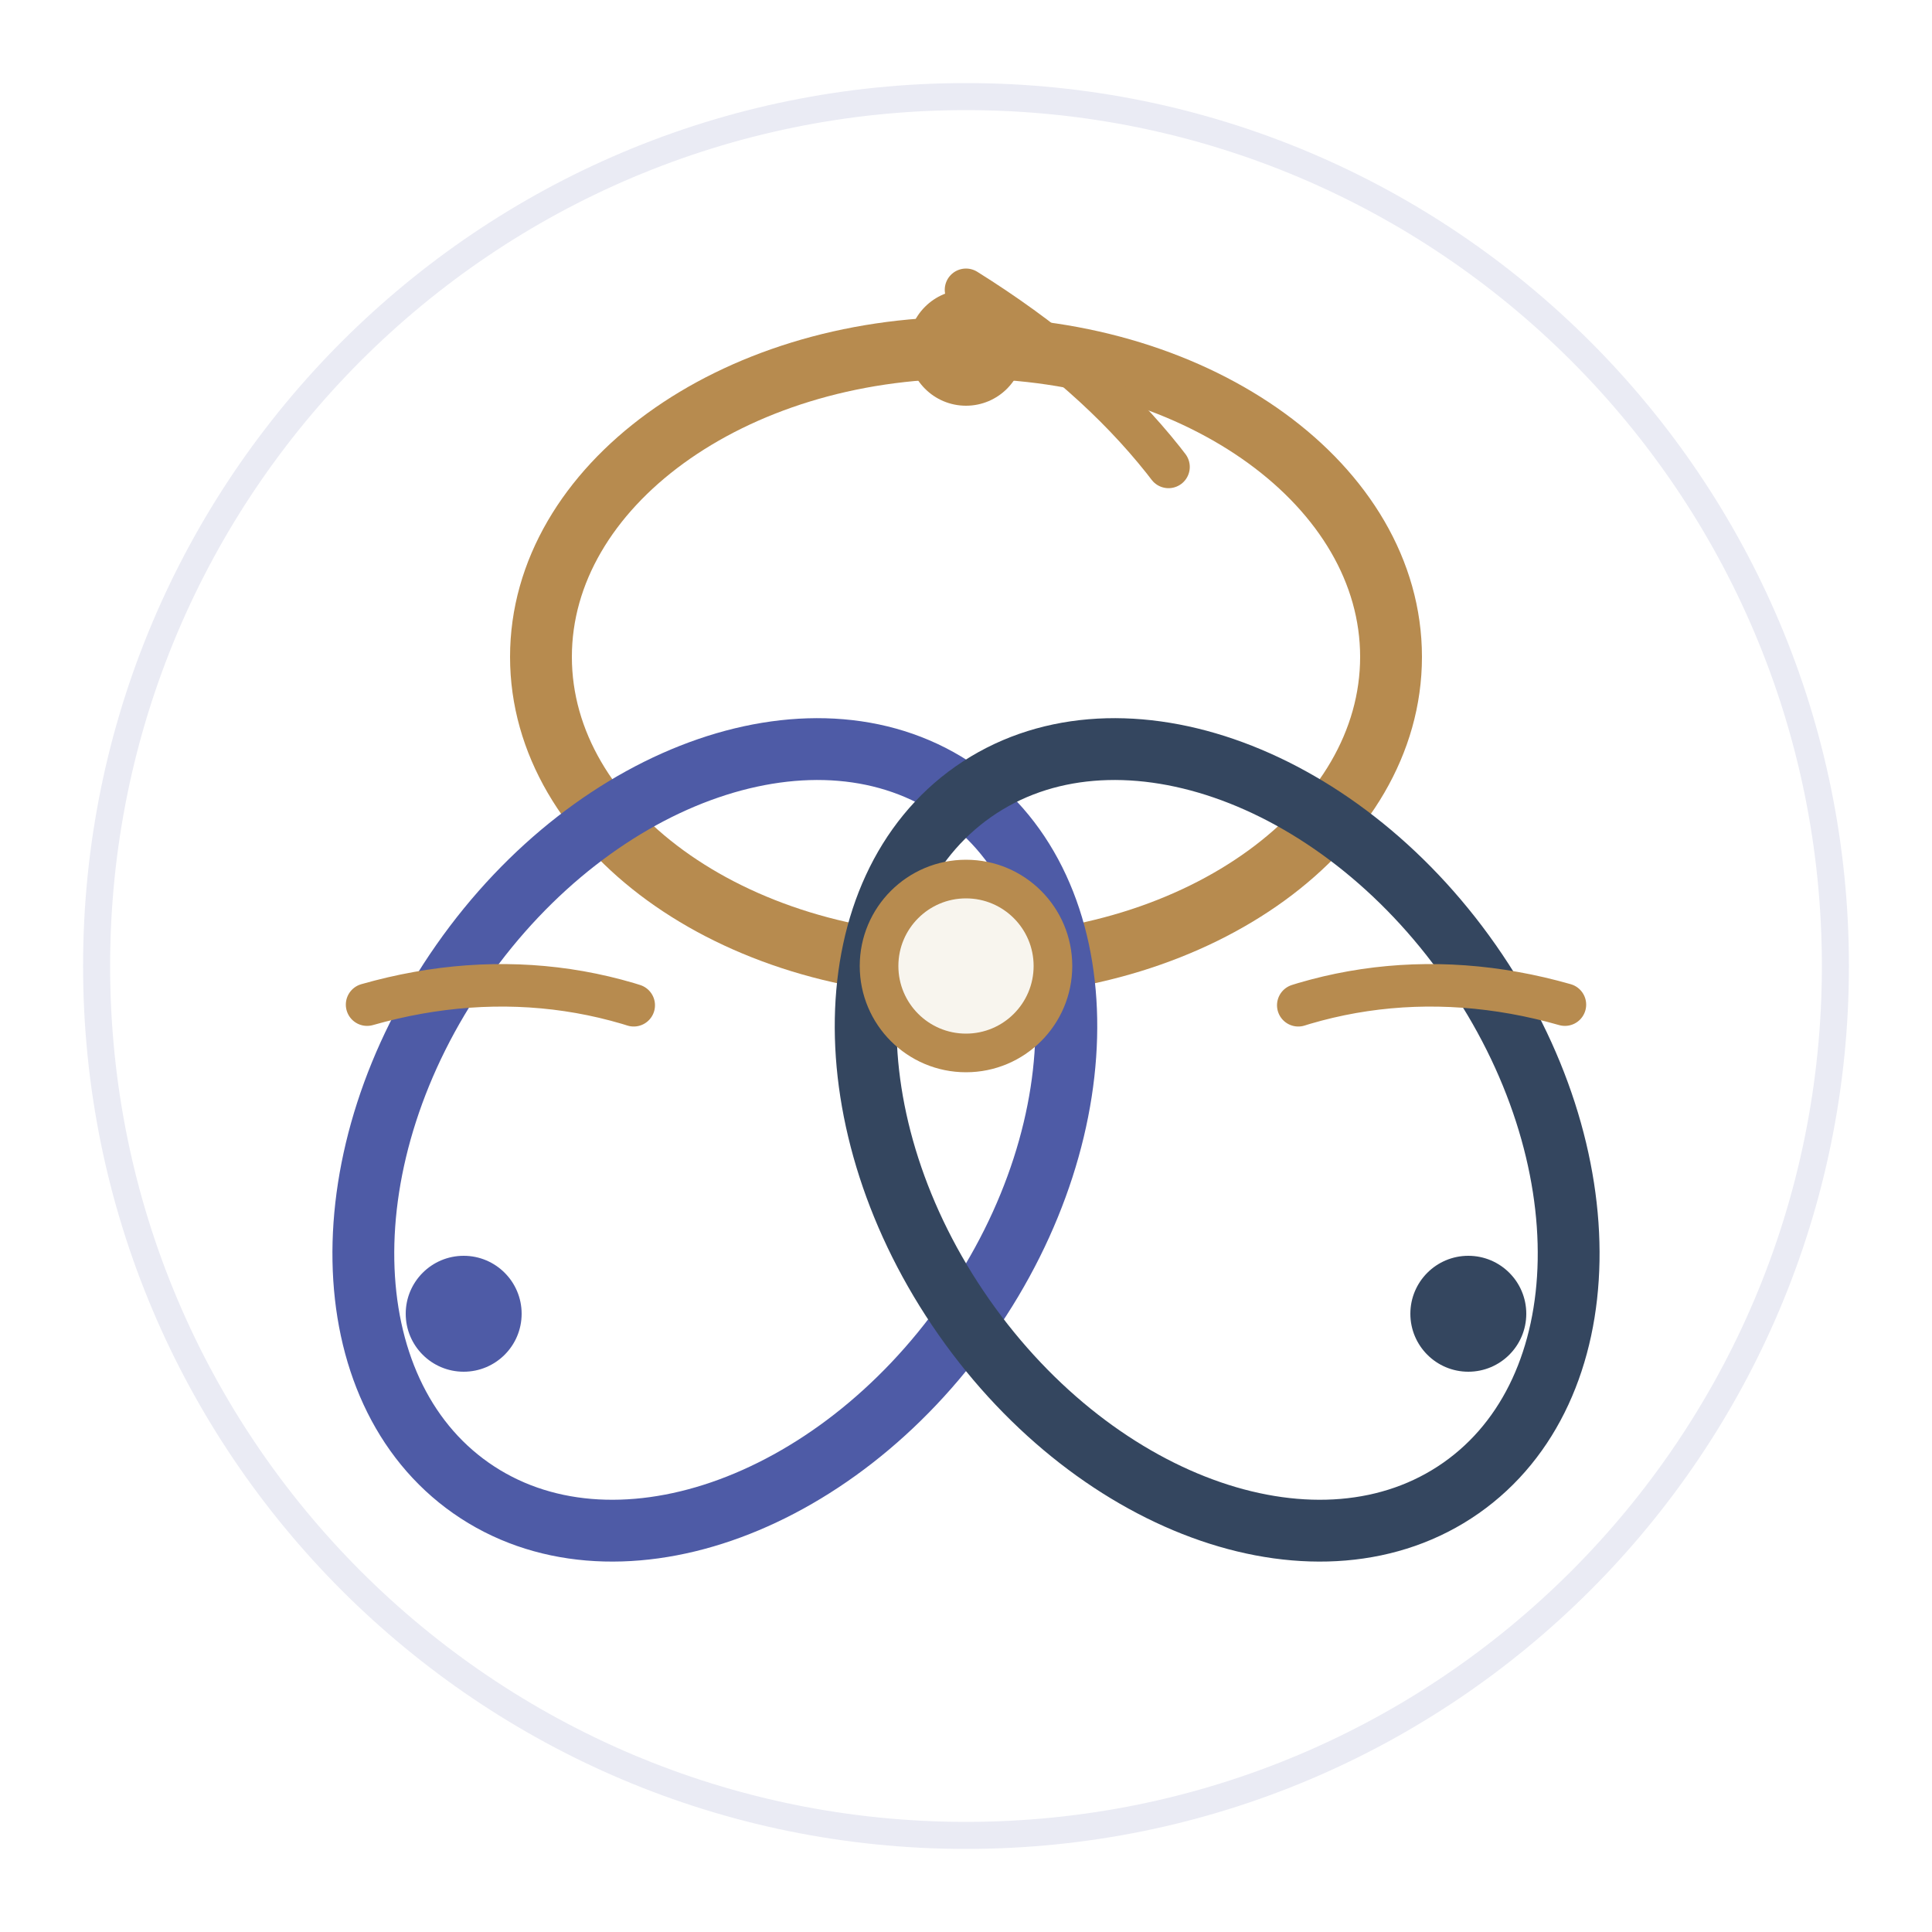
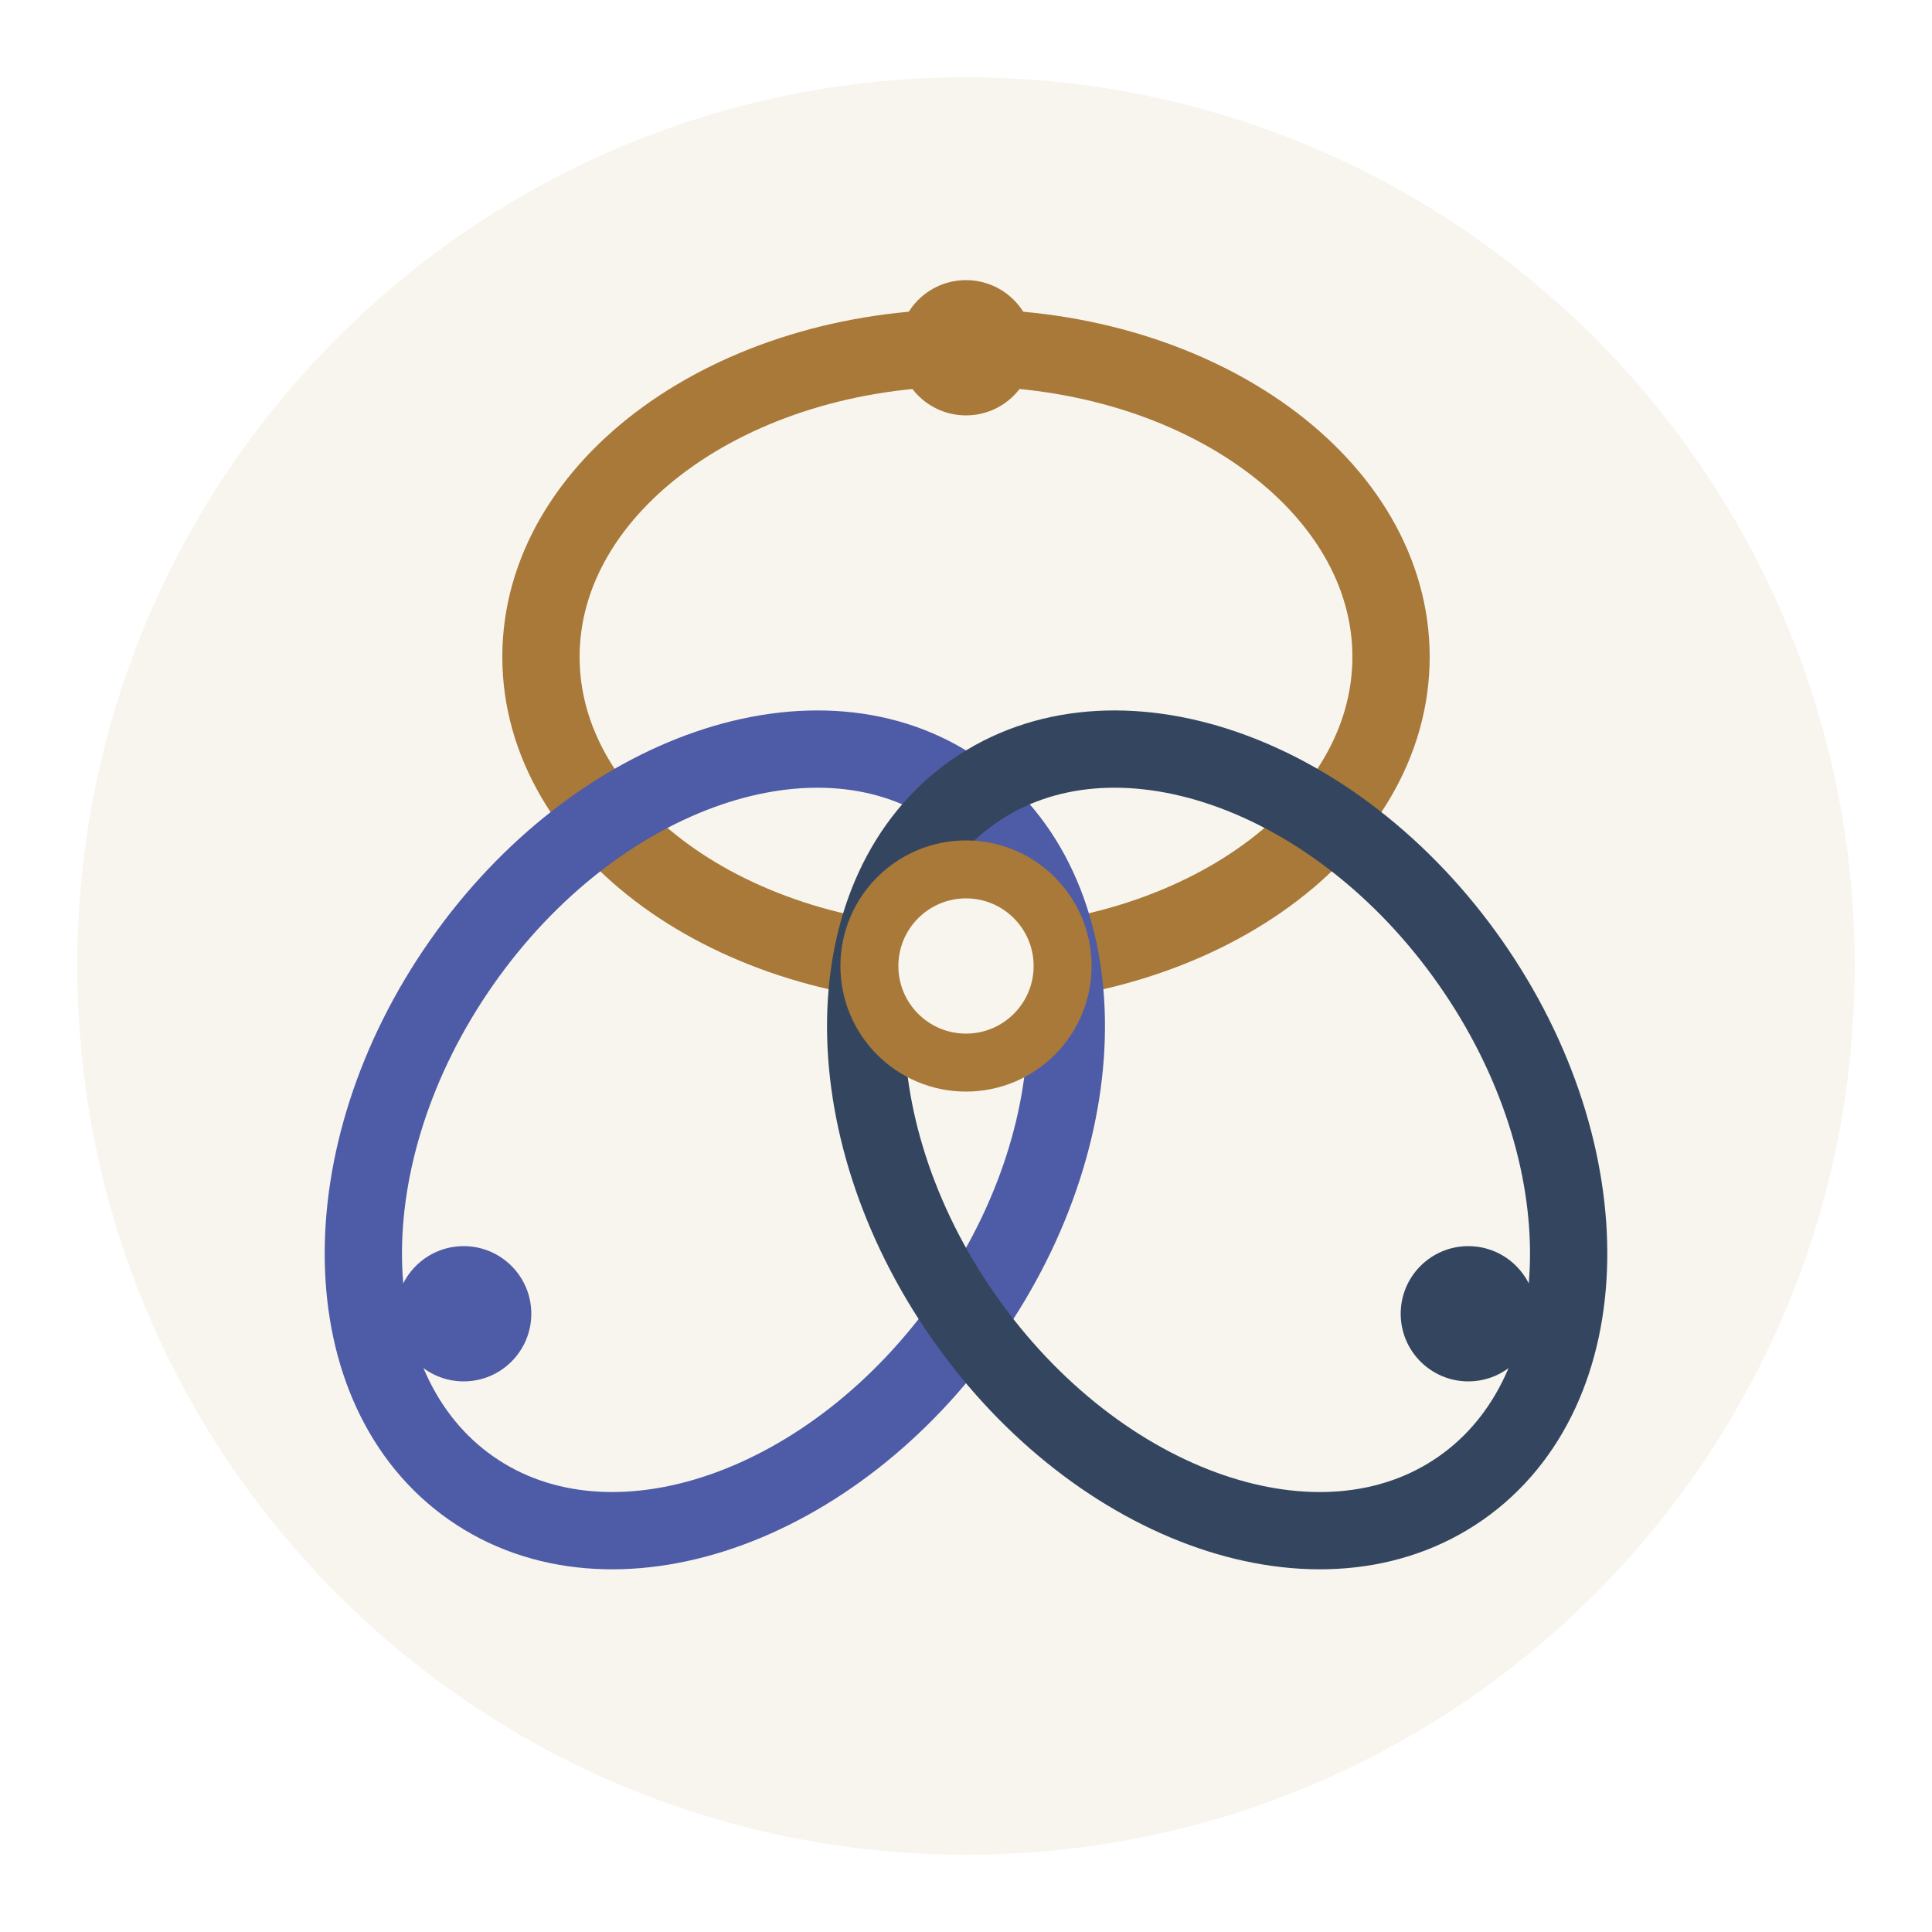
- <svg xmlns="http://www.w3.org/2000/svg" viewBox="0 0 100 100" fill="none" aria-hidden="true">
-   <style>@media (prefers-reduced-motion: reduce) { .mark-current { display: none; } }</style>
-   <circle cx="50" cy="50" r="45" stroke="#4E5BA6" stroke-opacity=".12" stroke-width="1.4" />
-   <ellipse cx="50" cy="34" rx="22" ry="16" stroke="#B78B4F" stroke-width="3.2" />
-   <ellipse cx="37" cy="59" rx="22" ry="16" transform="rotate(-55 37 59)" stroke="#4E5BA6" stroke-width="3.2" />
-   <ellipse cx="63" cy="59" rx="22" ry="16" transform="rotate(55 63 59)" stroke="#34465F" stroke-width="3.2" />
-   <path class="mark-current" d="M50 15c8 5 13 11 15 18M19 52c7-2 14-1 20 3m42-3c-7-2-14-1-20 3" stroke="#B78B4F" stroke-width="2.2" stroke-linecap="round" stroke-dasharray="14 94">
-     <animate attributeName="stroke-dashoffset" values="0;-108" dur="12s" repeatCount="indefinite" />
-   </path>
-   <circle cx="50" cy="50" r="4.5" fill="#F8F5EE" stroke="#B78B4F" stroke-width="2" />
-   <circle cx="50" cy="18" r="3" fill="#B78B4F" />
-   <circle cx="24" cy="68" r="3" fill="#4E5BA6" />
-   <circle cx="76" cy="68" r="3" fill="#34465F" />
+ <svg xmlns="http://www.w3.org/2000/svg" viewBox="0 0 100 100" fill="none" role="img" aria-labelledby="title desc">
+   <circle cx="50" cy="50" r="46" fill="#F8F5EE" />
+   <ellipse cx="50" cy="34" rx="22" ry="16" stroke="#A87938" stroke-width="4" />
+   <ellipse cx="37" cy="59" rx="22" ry="16" transform="rotate(-55 37 59)" stroke="#4E5BA6" stroke-width="4" />
+   <ellipse cx="63" cy="59" rx="22" ry="16" transform="rotate(55 63 59)" stroke="#34465F" stroke-width="4" />
+   <circle cx="50" cy="50" r="5" fill="#F8F5EE" stroke="#A87938" stroke-width="3" />
+   <circle cx="50" cy="18" r="3.5" fill="#A87938" />
+   <circle cx="24" cy="68" r="3.5" fill="#4E5BA6" />
+   <circle cx="76" cy="68" r="3.5" fill="#34465F" />
</svg>
